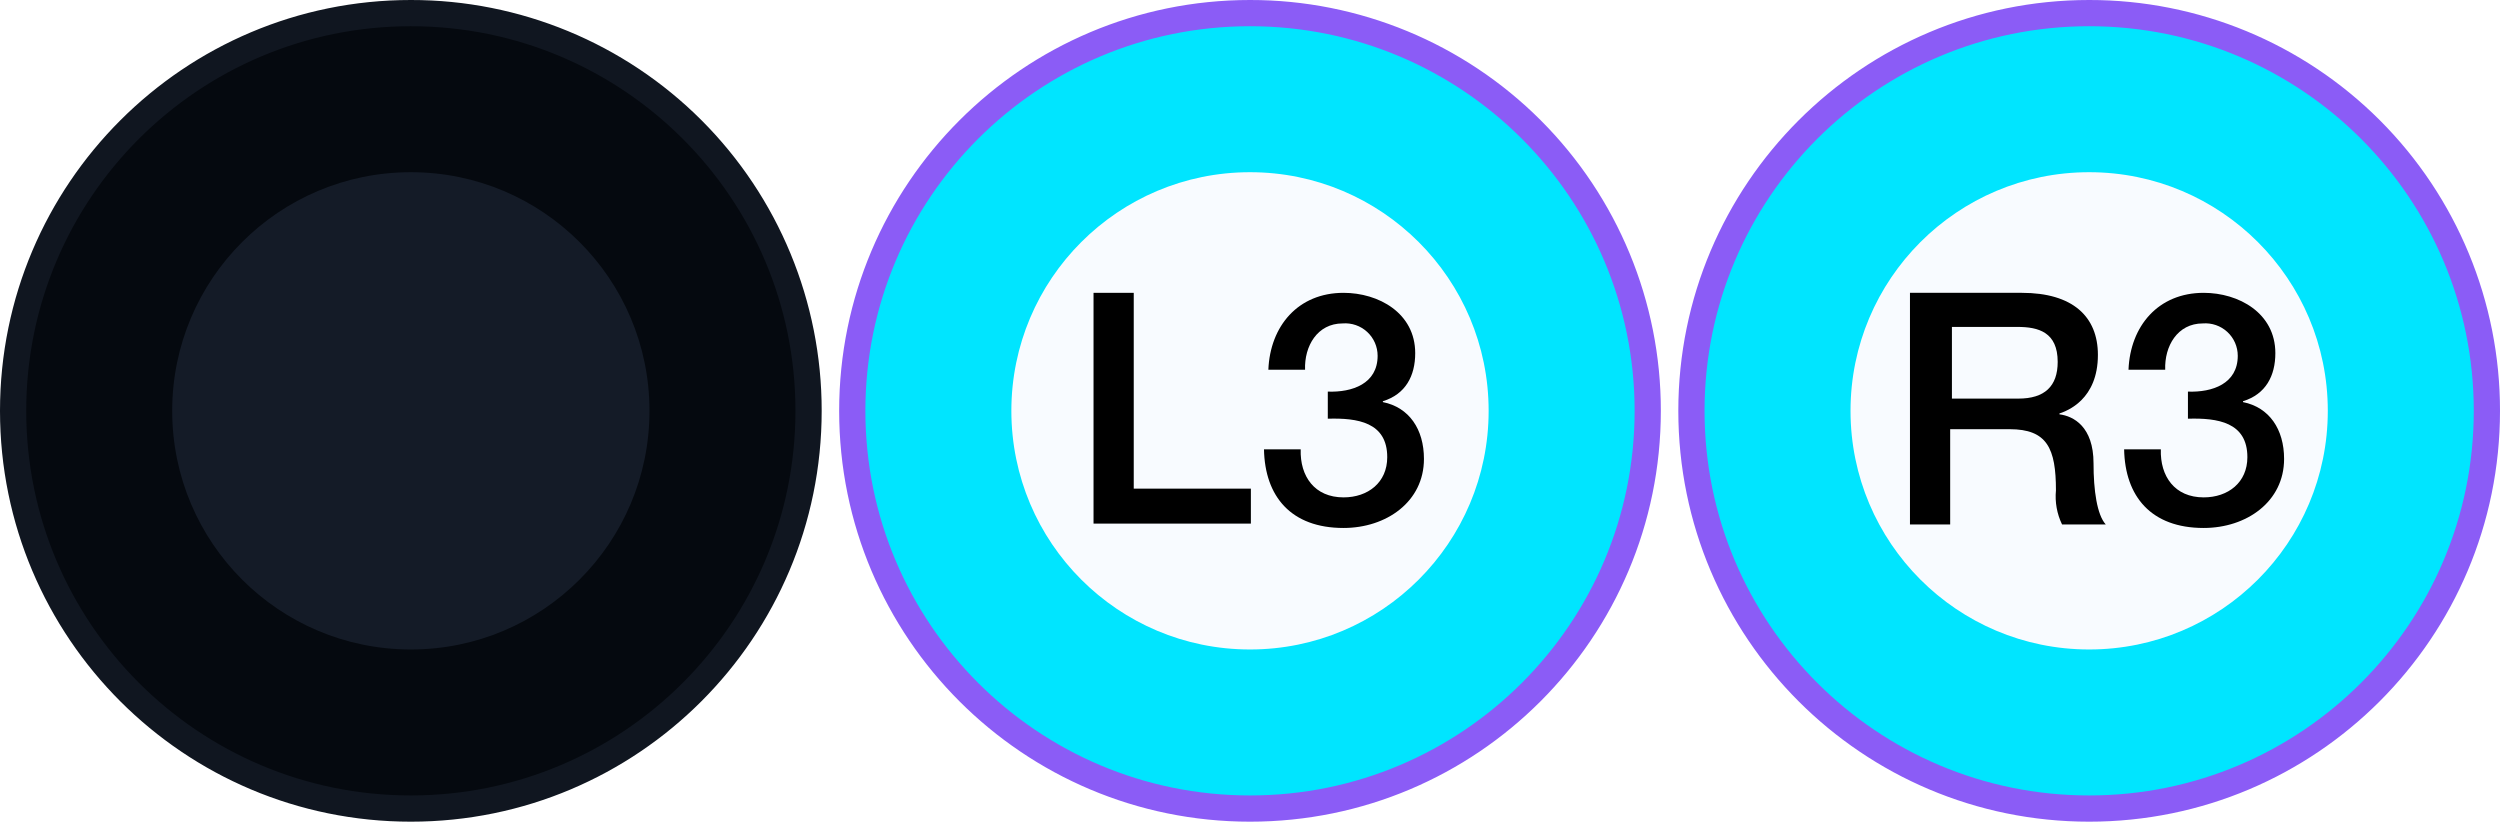
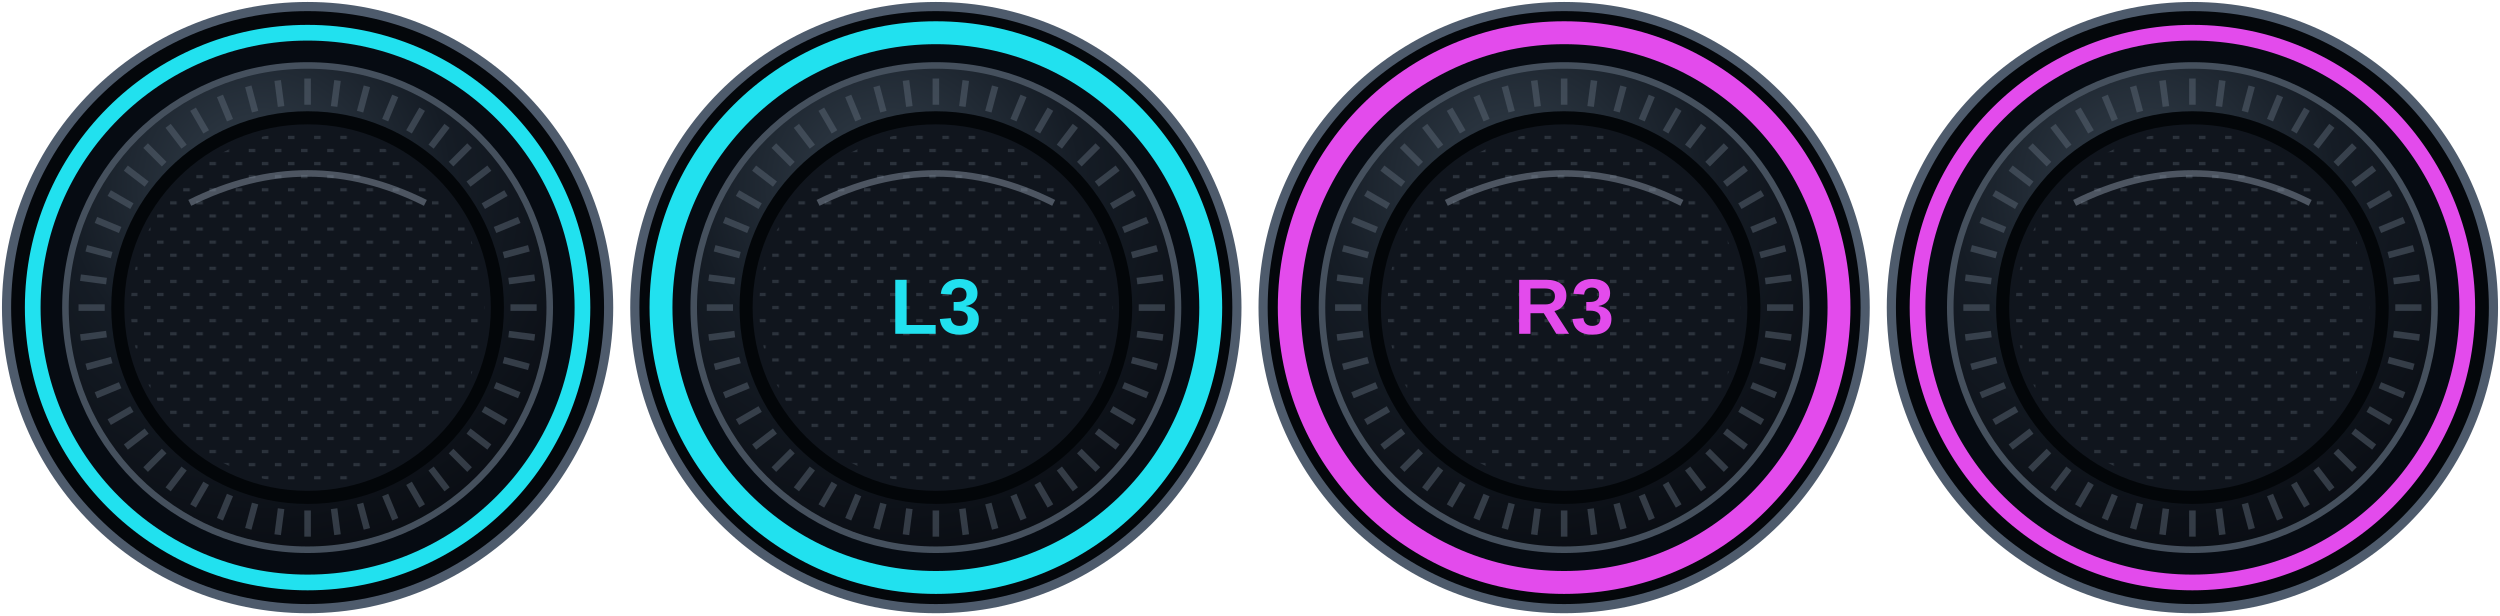
- <svg xmlns="http://www.w3.org/2000/svg" id="Layer_1" data-name="Layer 1" width="286" height="94" viewBox="0 0 286 94">
+ <svg xmlns="http://www.w3.org/2000/svg" width="382" height="94" viewBox="0 0 382 94">
  <defs>
-     <style>
-       .cls-1 {
-         fill: #05090F;
-       }
- 
-       .cls-2 {
-         fill: #101620;
-       }
- 
-       .cls-3 {
-         fill: #141B27;
-       }
- 
-       .cls-4 {
-         fill: #00E5FF;
-       }
- 
-       .cls-5 {
-         fill: #8B5CF6;
-       }
- 
-       .cls-6 {
-         fill: #F8FBFF;
-       }
-     </style>
+     <radialGradient id="cap" cx=".4" cy=".25" r=".8">
+       <stop stop-color="#34404c" />
+       <stop offset=".5" stop-color="#151c25" />
+       <stop offset="1" stop-color="#090c12" />
+     </radialGradient>
+     <pattern id="grain" width="4" height="4" patternUnits="userSpaceOnUse">
+       <path d="M0 1h1M2 3h1" stroke="#8995a5" stroke-width=".5" opacity=".22" />
+     </pattern>
  </defs>
-   <g>
-     <g>
-       <path class="cls-1" d="M47,92.5A45.5,45.5,0,1,1,92.5,47,45.54,45.54,0,0,1,47,92.5Z" />
-       <path class="cls-2" d="M47,3A44,44,0,1,1,3,47,44,44,0,0,1,47,3m0-3A47,47,0,1,0,94,47,46.95,46.95,0,0,0,47,0Z" />
-     </g>
-     <circle class="cls-3" cx="47" cy="47" r="27.3" />
-   </g>
-   <g>
-     <g>
-       <path class="cls-4" d="M239,92.5A45.5,45.5,0,1,1,284.5,47,45.54,45.54,0,0,1,239,92.5Z" />
-       <path class="cls-5" d="M239,3a44,44,0,1,1-44,44A44,44,0,0,1,239,3m0-3a47,47,0,1,0,47,47A46.95,46.95,0,0,0,239,0Z" />
-     </g>
-     <circle class="cls-6" cx="239" cy="47" r="27.3" />
-     <g>
-       <path d="M218.7,33.5h12.6c5.8,0,8.7,2.7,8.7,7.1,0,5.1-3.5,6.4-4.4,6.7v.1c1.6.2,3.9,1.4,3.9,5.6,0,3.1.4,5.9,1.4,7h-5a7.36,7.36,0,0,1-.7-3.9c0-4.8-1-7-5.3-7h-6.8V60h-4.6V33.5Zm4.6,12.1h7.6q4.5,0,4.5-4.2c0-3.4-2.2-4-4.6-4h-7.5Z" />
-       <path d="M250.3,44.8c2.8.1,5.7-.9,5.7-4.1a3.71,3.71,0,0,0-4-3.7c-2.9,0-4.4,2.6-4.3,5.3h-4.2c.2-5,3.4-8.8,8.6-8.8,4,0,8.2,2.3,8.2,6.9,0,2.6-1.1,4.7-3.7,5.5V46c3,.6,4.7,3.1,4.7,6.5,0,4.9-4.3,7.9-9.2,7.9-6,0-9-3.6-9.1-9h4.2c-.1,3.1,1.6,5.5,4.9,5.5,2.8,0,5-1.7,5-4.6,0-4-3.4-4.5-6.8-4.4V44.8Z" />
-     </g>
-   </g>
-   <g>
-     <g>
-       <path class="cls-4" d="M143,92.5A45.5,45.5,0,1,1,188.5,47,45.54,45.54,0,0,1,143,92.5Z" />
-       <path class="cls-5" d="M143,3A44,44,0,1,1,99,47,44,44,0,0,1,143,3m0-3a47,47,0,1,0,47,47A46.95,46.95,0,0,0,143,0Z" />
-     </g>
-     <circle class="cls-6" cx="143" cy="47" r="27.3" />
-     <g>
-       <path d="M125.1,33.5h4.6V55.9h13.4v4h-18Z" />
-       <path d="M151.9,44.8c2.8.1,5.7-.9,5.7-4.1a3.71,3.71,0,0,0-4-3.7c-2.9,0-4.4,2.6-4.3,5.3h-4.2c.2-5,3.4-8.8,8.6-8.8,4,0,8.2,2.3,8.2,6.9,0,2.6-1.1,4.7-3.7,5.5V46c3,.6,4.7,3.1,4.7,6.5,0,4.9-4.3,7.9-9.2,7.9-6,0-9-3.6-9.1-9h4.2c-.1,3.1,1.6,5.5,4.9,5.5,2.8,0,5-1.7,5-4.6,0-4-3.4-4.5-6.8-4.4V44.8Z" />
-     </g>
+   <g transform="translate(0 0)">
+     <circle cx="47" cy="47" r="46" fill="#04070b" stroke="#4e5b6c" stroke-width="1.4" />
+     <circle cx="47" cy="47" r="42" fill="#060b12" stroke="#21e1ef" stroke-width="2.4" />
+     <circle cx="47" cy="47" r="37" fill="url(#cap)" stroke="#45505d" stroke-width="1" />
+     <path d="M78.00 47.00 L82.00 47.00" stroke="#5b6775" stroke-width="1" opacity=".5" />
+     <path d="M77.73 51.05 L81.70 51.57" stroke="#5b6775" stroke-width="1" opacity=".5" />
+     <path d="M76.94 55.02 L80.81 56.06" stroke="#5b6775" stroke-width="1" opacity=".5" />
+     <path d="M75.64 58.86 L79.34 60.39" stroke="#5b6775" stroke-width="1" opacity=".5" />
+     <path d="M73.85 62.50 L77.31 64.50" stroke="#5b6775" stroke-width="1" opacity=".5" />
+     <path d="M71.59 65.87 L74.77 68.31" stroke="#5b6775" stroke-width="1" opacity=".5" />
+     <path d="M68.92 68.92 L71.75 71.75" stroke="#5b6775" stroke-width="1" opacity=".5" />
+     <path d="M65.87 71.59 L68.31 74.77" stroke="#5b6775" stroke-width="1" opacity=".5" />
+     <path d="M62.50 73.85 L64.50 77.31" stroke="#5b6775" stroke-width="1" opacity=".5" />
+     <path d="M58.86 75.64 L60.39 79.34" stroke="#5b6775" stroke-width="1" opacity=".5" />
+     <path d="M55.02 76.94 L56.06 80.81" stroke="#5b6775" stroke-width="1" opacity=".5" />
+     <path d="M51.05 77.73 L51.57 81.70" stroke="#5b6775" stroke-width="1" opacity=".5" />
+     <path d="M47.00 78.00 L47.00 82.00" stroke="#5b6775" stroke-width="1" opacity=".5" />
+     <path d="M42.95 77.73 L42.43 81.70" stroke="#5b6775" stroke-width="1" opacity=".5" />
+     <path d="M38.98 76.94 L37.94 80.81" stroke="#5b6775" stroke-width="1" opacity=".5" />
+     <path d="M35.14 75.64 L33.61 79.34" stroke="#5b6775" stroke-width="1" opacity=".5" />
+     <path d="M31.50 73.85 L29.50 77.31" stroke="#5b6775" stroke-width="1" opacity=".5" />
+     <path d="M28.13 71.59 L25.69 74.77" stroke="#5b6775" stroke-width="1" opacity=".5" />
+     <path d="M25.08 68.92 L22.25 71.75" stroke="#5b6775" stroke-width="1" opacity=".5" />
+     <path d="M22.41 65.87 L19.23 68.31" stroke="#5b6775" stroke-width="1" opacity=".5" />
+     <path d="M20.15 62.50 L16.69 64.50" stroke="#5b6775" stroke-width="1" opacity=".5" />
+     <path d="M18.36 58.86 L14.66 60.39" stroke="#5b6775" stroke-width="1" opacity=".5" />
+     <path d="M17.06 55.02 L13.19 56.06" stroke="#5b6775" stroke-width="1" opacity=".5" />
+     <path d="M16.27 51.05 L12.30 51.57" stroke="#5b6775" stroke-width="1" opacity=".5" />
+     <path d="M16.00 47.00 L12.00 47.00" stroke="#5b6775" stroke-width="1" opacity=".5" />
+     <path d="M16.27 42.95 L12.30 42.43" stroke="#5b6775" stroke-width="1" opacity=".5" />
+     <path d="M17.06 38.98 L13.19 37.94" stroke="#5b6775" stroke-width="1" opacity=".5" />
+     <path d="M18.36 35.14 L14.66 33.61" stroke="#5b6775" stroke-width="1" opacity=".5" />
+     <path d="M20.15 31.50 L16.69 29.50" stroke="#5b6775" stroke-width="1" opacity=".5" />
+     <path d="M22.41 28.13 L19.23 25.69" stroke="#5b6775" stroke-width="1" opacity=".5" />
+     <path d="M25.08 25.08 L22.25 22.25" stroke="#5b6775" stroke-width="1" opacity=".5" />
+     <path d="M28.13 22.41 L25.69 19.23" stroke="#5b6775" stroke-width="1" opacity=".5" />
+     <path d="M31.50 20.15 L29.50 16.69" stroke="#5b6775" stroke-width="1" opacity=".5" />
+     <path d="M35.14 18.36 L33.61 14.66" stroke="#5b6775" stroke-width="1" opacity=".5" />
+     <path d="M38.98 17.06 L37.94 13.19" stroke="#5b6775" stroke-width="1" opacity=".5" />
+     <path d="M42.95 16.27 L42.43 12.30" stroke="#5b6775" stroke-width="1" opacity=".5" />
+     <path d="M47.00 16.00 L47.00 12.00" stroke="#5b6775" stroke-width="1" opacity=".5" />
+     <path d="M51.05 16.27 L51.57 12.30" stroke="#5b6775" stroke-width="1" opacity=".5" />
+     <path d="M55.02 17.06 L56.06 13.19" stroke="#5b6775" stroke-width="1" opacity=".5" />
+     <path d="M58.86 18.36 L60.39 14.66" stroke="#5b6775" stroke-width="1" opacity=".5" />
+     <path d="M62.50 20.15 L64.50 16.69" stroke="#5b6775" stroke-width="1" opacity=".5" />
+     <path d="M65.87 22.41 L68.31 19.23" stroke="#5b6775" stroke-width="1" opacity=".5" />
+     <path d="M68.92 25.08 L71.75 22.25" stroke="#5b6775" stroke-width="1" opacity=".5" />
+     <path d="M71.59 28.13 L74.77 25.69" stroke="#5b6775" stroke-width="1" opacity=".5" />
+     <path d="M73.85 31.50 L77.31 29.50" stroke="#5b6775" stroke-width="1" opacity=".5" />
+     <path d="M75.64 35.14 L79.34 33.61" stroke="#5b6775" stroke-width="1" opacity=".5" />
+     <path d="M76.94 38.98 L80.81 37.94" stroke="#5b6775" stroke-width="1" opacity=".5" />
+     <path d="M77.73 42.95 L81.70 42.43" stroke="#5b6775" stroke-width="1" opacity=".5" />
+     <circle cx="47" cy="47" r="29" fill="#10151d" stroke="#030609" stroke-width="2" />
+     <circle cx="47" cy="47" r="27" fill="url(#grain)" />
+     <path d="M29 31Q47 22 65 31" fill="none" stroke="#8995a5" stroke-width="1" opacity=".5" />
+   </g>
+   <g transform="translate(96 0)">
+     <circle cx="47" cy="47" r="46" fill="#04070b" stroke="#4e5b6c" stroke-width="1.4" />
+     <circle cx="47" cy="47" r="42" fill="#060b12" stroke="#21e1ef" stroke-width="3.5" />
+     <circle cx="47" cy="47" r="37" fill="url(#cap)" stroke="#45505d" stroke-width="1" />
+     <path d="M78.00 47.00 L82.00 47.00" stroke="#5b6775" stroke-width="1" opacity=".5" />
+     <path d="M77.73 51.05 L81.70 51.57" stroke="#5b6775" stroke-width="1" opacity=".5" />
+     <path d="M76.94 55.02 L80.81 56.06" stroke="#5b6775" stroke-width="1" opacity=".5" />
+     <path d="M75.64 58.86 L79.34 60.39" stroke="#5b6775" stroke-width="1" opacity=".5" />
+     <path d="M73.85 62.50 L77.31 64.50" stroke="#5b6775" stroke-width="1" opacity=".5" />
+     <path d="M71.59 65.87 L74.77 68.31" stroke="#5b6775" stroke-width="1" opacity=".5" />
+     <path d="M68.92 68.92 L71.75 71.75" stroke="#5b6775" stroke-width="1" opacity=".5" />
+     <path d="M65.87 71.59 L68.31 74.77" stroke="#5b6775" stroke-width="1" opacity=".5" />
+     <path d="M62.50 73.85 L64.50 77.31" stroke="#5b6775" stroke-width="1" opacity=".5" />
+     <path d="M58.86 75.64 L60.39 79.34" stroke="#5b6775" stroke-width="1" opacity=".5" />
+     <path d="M55.02 76.94 L56.06 80.81" stroke="#5b6775" stroke-width="1" opacity=".5" />
+     <path d="M51.05 77.73 L51.57 81.70" stroke="#5b6775" stroke-width="1" opacity=".5" />
+     <path d="M47.00 78.00 L47.00 82.00" stroke="#5b6775" stroke-width="1" opacity=".5" />
+     <path d="M42.95 77.73 L42.43 81.70" stroke="#5b6775" stroke-width="1" opacity=".5" />
+     <path d="M38.98 76.94 L37.94 80.81" stroke="#5b6775" stroke-width="1" opacity=".5" />
+     <path d="M35.14 75.64 L33.61 79.34" stroke="#5b6775" stroke-width="1" opacity=".5" />
+     <path d="M31.50 73.85 L29.50 77.31" stroke="#5b6775" stroke-width="1" opacity=".5" />
+     <path d="M28.13 71.59 L25.69 74.77" stroke="#5b6775" stroke-width="1" opacity=".5" />
+     <path d="M25.08 68.92 L22.25 71.75" stroke="#5b6775" stroke-width="1" opacity=".5" />
+     <path d="M22.41 65.87 L19.23 68.31" stroke="#5b6775" stroke-width="1" opacity=".5" />
+     <path d="M20.15 62.50 L16.69 64.50" stroke="#5b6775" stroke-width="1" opacity=".5" />
+     <path d="M18.36 58.86 L14.66 60.39" stroke="#5b6775" stroke-width="1" opacity=".5" />
+     <path d="M17.06 55.02 L13.19 56.06" stroke="#5b6775" stroke-width="1" opacity=".5" />
+     <path d="M16.27 51.05 L12.30 51.57" stroke="#5b6775" stroke-width="1" opacity=".5" />
+     <path d="M16.00 47.00 L12.00 47.00" stroke="#5b6775" stroke-width="1" opacity=".5" />
+     <path d="M16.27 42.95 L12.30 42.43" stroke="#5b6775" stroke-width="1" opacity=".5" />
+     <path d="M17.06 38.98 L13.19 37.94" stroke="#5b6775" stroke-width="1" opacity=".5" />
+     <path d="M18.36 35.14 L14.66 33.61" stroke="#5b6775" stroke-width="1" opacity=".5" />
+     <path d="M20.15 31.50 L16.69 29.50" stroke="#5b6775" stroke-width="1" opacity=".5" />
+     <path d="M22.41 28.13 L19.23 25.69" stroke="#5b6775" stroke-width="1" opacity=".5" />
+     <path d="M25.08 25.08 L22.25 22.25" stroke="#5b6775" stroke-width="1" opacity=".5" />
+     <path d="M28.13 22.41 L25.69 19.23" stroke="#5b6775" stroke-width="1" opacity=".5" />
+     <path d="M31.50 20.15 L29.50 16.69" stroke="#5b6775" stroke-width="1" opacity=".5" />
+     <path d="M35.14 18.36 L33.61 14.66" stroke="#5b6775" stroke-width="1" opacity=".5" />
+     <path d="M38.98 17.06 L37.94 13.19" stroke="#5b6775" stroke-width="1" opacity=".5" />
+     <path d="M42.95 16.27 L42.43 12.30" stroke="#5b6775" stroke-width="1" opacity=".5" />
+     <path d="M47.00 16.00 L47.00 12.00" stroke="#5b6775" stroke-width="1" opacity=".5" />
+     <path d="M51.05 16.27 L51.57 12.30" stroke="#5b6775" stroke-width="1" opacity=".5" />
+     <path d="M55.02 17.06 L56.06 13.19" stroke="#5b6775" stroke-width="1" opacity=".5" />
+     <path d="M58.86 18.36 L60.39 14.66" stroke="#5b6775" stroke-width="1" opacity=".5" />
+     <path d="M62.50 20.15 L64.50 16.69" stroke="#5b6775" stroke-width="1" opacity=".5" />
+     <path d="M65.87 22.41 L68.31 19.23" stroke="#5b6775" stroke-width="1" opacity=".5" />
+     <path d="M68.92 25.08 L71.75 22.25" stroke="#5b6775" stroke-width="1" opacity=".5" />
+     <path d="M71.59 28.13 L74.77 25.69" stroke="#5b6775" stroke-width="1" opacity=".5" />
+     <path d="M73.85 31.50 L77.31 29.50" stroke="#5b6775" stroke-width="1" opacity=".5" />
+     <path d="M75.64 35.14 L79.34 33.61" stroke="#5b6775" stroke-width="1" opacity=".5" />
+     <path d="M76.94 38.98 L80.81 37.94" stroke="#5b6775" stroke-width="1" opacity=".5" />
+     <path d="M77.73 42.95 L81.70 42.43" stroke="#5b6775" stroke-width="1" opacity=".5" />
+     <circle cx="47" cy="47" r="29" fill="#10151d" stroke="#030609" stroke-width="2" />
+     <circle cx="47" cy="47" r="27" fill="url(#grain)" />
+     <path d="M29 31Q47 22 65 31" fill="none" stroke="#8995a5" stroke-width="1" opacity=".5" />
+     <text x="47" y="51" fill="#21e1ef" text-anchor="middle" font-family="Arial,sans-serif" font-size="12" font-weight="700">L3</text>
+   </g>
+   <g transform="translate(192 0)">
+     <circle cx="47" cy="47" r="46" fill="#04070b" stroke="#4e5b6c" stroke-width="1.4" />
+     <circle cx="47" cy="47" r="42" fill="#060b12" stroke="#e34bec" stroke-width="3.5" />
+     <circle cx="47" cy="47" r="37" fill="url(#cap)" stroke="#45505d" stroke-width="1" />
+     <path d="M78.00 47.00 L82.00 47.00" stroke="#5b6775" stroke-width="1" opacity=".5" />
+     <path d="M77.73 51.05 L81.70 51.57" stroke="#5b6775" stroke-width="1" opacity=".5" />
+     <path d="M76.94 55.02 L80.81 56.06" stroke="#5b6775" stroke-width="1" opacity=".5" />
+     <path d="M75.64 58.86 L79.34 60.39" stroke="#5b6775" stroke-width="1" opacity=".5" />
+     <path d="M73.85 62.50 L77.31 64.50" stroke="#5b6775" stroke-width="1" opacity=".5" />
+     <path d="M71.59 65.87 L74.77 68.31" stroke="#5b6775" stroke-width="1" opacity=".5" />
+     <path d="M68.92 68.92 L71.75 71.75" stroke="#5b6775" stroke-width="1" opacity=".5" />
+     <path d="M65.87 71.59 L68.31 74.77" stroke="#5b6775" stroke-width="1" opacity=".5" />
+     <path d="M62.50 73.85 L64.50 77.31" stroke="#5b6775" stroke-width="1" opacity=".5" />
+     <path d="M58.86 75.64 L60.39 79.34" stroke="#5b6775" stroke-width="1" opacity=".5" />
+     <path d="M55.02 76.94 L56.06 80.81" stroke="#5b6775" stroke-width="1" opacity=".5" />
+     <path d="M51.05 77.73 L51.57 81.70" stroke="#5b6775" stroke-width="1" opacity=".5" />
+     <path d="M47.00 78.00 L47.00 82.00" stroke="#5b6775" stroke-width="1" opacity=".5" />
+     <path d="M42.95 77.73 L42.43 81.70" stroke="#5b6775" stroke-width="1" opacity=".5" />
+     <path d="M38.98 76.94 L37.94 80.81" stroke="#5b6775" stroke-width="1" opacity=".5" />
+     <path d="M35.14 75.64 L33.61 79.34" stroke="#5b6775" stroke-width="1" opacity=".5" />
+     <path d="M31.50 73.85 L29.50 77.31" stroke="#5b6775" stroke-width="1" opacity=".5" />
+     <path d="M28.13 71.59 L25.69 74.77" stroke="#5b6775" stroke-width="1" opacity=".5" />
+     <path d="M25.08 68.92 L22.25 71.75" stroke="#5b6775" stroke-width="1" opacity=".5" />
+     <path d="M22.41 65.87 L19.23 68.31" stroke="#5b6775" stroke-width="1" opacity=".5" />
+     <path d="M20.15 62.50 L16.69 64.50" stroke="#5b6775" stroke-width="1" opacity=".5" />
+     <path d="M18.36 58.86 L14.66 60.39" stroke="#5b6775" stroke-width="1" opacity=".5" />
+     <path d="M17.06 55.02 L13.19 56.06" stroke="#5b6775" stroke-width="1" opacity=".5" />
+     <path d="M16.27 51.05 L12.30 51.57" stroke="#5b6775" stroke-width="1" opacity=".5" />
+     <path d="M16.00 47.00 L12.00 47.00" stroke="#5b6775" stroke-width="1" opacity=".5" />
+     <path d="M16.27 42.95 L12.30 42.43" stroke="#5b6775" stroke-width="1" opacity=".5" />
+     <path d="M17.06 38.98 L13.19 37.94" stroke="#5b6775" stroke-width="1" opacity=".5" />
+     <path d="M18.36 35.14 L14.66 33.61" stroke="#5b6775" stroke-width="1" opacity=".5" />
+     <path d="M20.15 31.50 L16.69 29.50" stroke="#5b6775" stroke-width="1" opacity=".5" />
+     <path d="M22.41 28.13 L19.23 25.69" stroke="#5b6775" stroke-width="1" opacity=".5" />
+     <path d="M25.08 25.08 L22.25 22.25" stroke="#5b6775" stroke-width="1" opacity=".5" />
+     <path d="M28.13 22.41 L25.69 19.23" stroke="#5b6775" stroke-width="1" opacity=".5" />
+     <path d="M31.50 20.15 L29.50 16.69" stroke="#5b6775" stroke-width="1" opacity=".5" />
+     <path d="M35.14 18.36 L33.61 14.66" stroke="#5b6775" stroke-width="1" opacity=".5" />
+     <path d="M38.98 17.06 L37.94 13.19" stroke="#5b6775" stroke-width="1" opacity=".5" />
+     <path d="M42.95 16.27 L42.43 12.30" stroke="#5b6775" stroke-width="1" opacity=".5" />
+     <path d="M47.00 16.00 L47.00 12.00" stroke="#5b6775" stroke-width="1" opacity=".5" />
+     <path d="M51.05 16.27 L51.57 12.30" stroke="#5b6775" stroke-width="1" opacity=".5" />
+     <path d="M55.02 17.06 L56.06 13.19" stroke="#5b6775" stroke-width="1" opacity=".5" />
+     <path d="M58.86 18.36 L60.39 14.66" stroke="#5b6775" stroke-width="1" opacity=".5" />
+     <path d="M62.50 20.15 L64.50 16.69" stroke="#5b6775" stroke-width="1" opacity=".5" />
+     <path d="M65.87 22.41 L68.31 19.23" stroke="#5b6775" stroke-width="1" opacity=".5" />
+     <path d="M68.92 25.08 L71.75 22.25" stroke="#5b6775" stroke-width="1" opacity=".5" />
+     <path d="M71.59 28.13 L74.77 25.69" stroke="#5b6775" stroke-width="1" opacity=".5" />
+     <path d="M73.85 31.50 L77.31 29.50" stroke="#5b6775" stroke-width="1" opacity=".5" />
+     <path d="M75.64 35.14 L79.34 33.61" stroke="#5b6775" stroke-width="1" opacity=".5" />
+     <path d="M76.94 38.98 L80.81 37.94" stroke="#5b6775" stroke-width="1" opacity=".5" />
+     <path d="M77.73 42.95 L81.70 42.43" stroke="#5b6775" stroke-width="1" opacity=".5" />
+     <circle cx="47" cy="47" r="29" fill="#10151d" stroke="#030609" stroke-width="2" />
+     <circle cx="47" cy="47" r="27" fill="url(#grain)" />
+     <path d="M29 31Q47 22 65 31" fill="none" stroke="#8995a5" stroke-width="1" opacity=".5" />
+     <text x="47" y="51" fill="#e34bec" text-anchor="middle" font-family="Arial,sans-serif" font-size="12" font-weight="700">R3</text>
+   </g>
+   <g transform="translate(288 0)">
+     <circle cx="47" cy="47" r="46" fill="#04070b" stroke="#4e5b6c" stroke-width="1.4" />
+     <circle cx="47" cy="47" r="42" fill="#060b12" stroke="#e34bec" stroke-width="2.4" />
+     <circle cx="47" cy="47" r="37" fill="url(#cap)" stroke="#45505d" stroke-width="1" />
+     <path d="M78.00 47.00 L82.00 47.00" stroke="#5b6775" stroke-width="1" opacity=".5" />
+     <path d="M77.73 51.05 L81.70 51.57" stroke="#5b6775" stroke-width="1" opacity=".5" />
+     <path d="M76.94 55.02 L80.81 56.06" stroke="#5b6775" stroke-width="1" opacity=".5" />
+     <path d="M75.64 58.86 L79.34 60.39" stroke="#5b6775" stroke-width="1" opacity=".5" />
+     <path d="M73.85 62.50 L77.31 64.50" stroke="#5b6775" stroke-width="1" opacity=".5" />
+     <path d="M71.59 65.87 L74.77 68.31" stroke="#5b6775" stroke-width="1" opacity=".5" />
+     <path d="M68.92 68.92 L71.75 71.75" stroke="#5b6775" stroke-width="1" opacity=".5" />
+     <path d="M65.87 71.59 L68.31 74.77" stroke="#5b6775" stroke-width="1" opacity=".5" />
+     <path d="M62.50 73.85 L64.50 77.31" stroke="#5b6775" stroke-width="1" opacity=".5" />
+     <path d="M58.86 75.64 L60.39 79.34" stroke="#5b6775" stroke-width="1" opacity=".5" />
+     <path d="M55.02 76.94 L56.06 80.81" stroke="#5b6775" stroke-width="1" opacity=".5" />
+     <path d="M51.05 77.73 L51.57 81.70" stroke="#5b6775" stroke-width="1" opacity=".5" />
+     <path d="M47.00 78.00 L47.00 82.00" stroke="#5b6775" stroke-width="1" opacity=".5" />
+     <path d="M42.95 77.73 L42.43 81.70" stroke="#5b6775" stroke-width="1" opacity=".5" />
+     <path d="M38.98 76.94 L37.94 80.81" stroke="#5b6775" stroke-width="1" opacity=".5" />
+     <path d="M35.14 75.64 L33.61 79.34" stroke="#5b6775" stroke-width="1" opacity=".5" />
+     <path d="M31.50 73.85 L29.50 77.31" stroke="#5b6775" stroke-width="1" opacity=".5" />
+     <path d="M28.13 71.59 L25.69 74.77" stroke="#5b6775" stroke-width="1" opacity=".5" />
+     <path d="M25.08 68.92 L22.25 71.75" stroke="#5b6775" stroke-width="1" opacity=".5" />
+     <path d="M22.41 65.87 L19.23 68.31" stroke="#5b6775" stroke-width="1" opacity=".5" />
+     <path d="M20.15 62.50 L16.69 64.50" stroke="#5b6775" stroke-width="1" opacity=".5" />
+     <path d="M18.36 58.86 L14.66 60.39" stroke="#5b6775" stroke-width="1" opacity=".5" />
+     <path d="M17.06 55.02 L13.19 56.06" stroke="#5b6775" stroke-width="1" opacity=".5" />
+     <path d="M16.27 51.05 L12.30 51.57" stroke="#5b6775" stroke-width="1" opacity=".5" />
+     <path d="M16.00 47.00 L12.00 47.00" stroke="#5b6775" stroke-width="1" opacity=".5" />
+     <path d="M16.27 42.95 L12.30 42.43" stroke="#5b6775" stroke-width="1" opacity=".5" />
+     <path d="M17.06 38.98 L13.19 37.94" stroke="#5b6775" stroke-width="1" opacity=".5" />
+     <path d="M18.36 35.14 L14.66 33.61" stroke="#5b6775" stroke-width="1" opacity=".5" />
+     <path d="M20.15 31.50 L16.69 29.50" stroke="#5b6775" stroke-width="1" opacity=".5" />
+     <path d="M22.41 28.13 L19.23 25.69" stroke="#5b6775" stroke-width="1" opacity=".5" />
+     <path d="M25.08 25.08 L22.25 22.25" stroke="#5b6775" stroke-width="1" opacity=".5" />
+     <path d="M28.13 22.41 L25.69 19.23" stroke="#5b6775" stroke-width="1" opacity=".5" />
+     <path d="M31.50 20.15 L29.50 16.69" stroke="#5b6775" stroke-width="1" opacity=".5" />
+     <path d="M35.14 18.36 L33.61 14.66" stroke="#5b6775" stroke-width="1" opacity=".5" />
+     <path d="M38.98 17.06 L37.94 13.19" stroke="#5b6775" stroke-width="1" opacity=".5" />
+     <path d="M42.95 16.27 L42.43 12.30" stroke="#5b6775" stroke-width="1" opacity=".5" />
+     <path d="M47.00 16.00 L47.00 12.00" stroke="#5b6775" stroke-width="1" opacity=".5" />
+     <path d="M51.05 16.27 L51.57 12.30" stroke="#5b6775" stroke-width="1" opacity=".5" />
+     <path d="M55.02 17.06 L56.06 13.19" stroke="#5b6775" stroke-width="1" opacity=".5" />
+     <path d="M58.86 18.36 L60.39 14.66" stroke="#5b6775" stroke-width="1" opacity=".5" />
+     <path d="M62.50 20.15 L64.50 16.69" stroke="#5b6775" stroke-width="1" opacity=".5" />
+     <path d="M65.87 22.41 L68.31 19.23" stroke="#5b6775" stroke-width="1" opacity=".5" />
+     <path d="M68.92 25.08 L71.75 22.25" stroke="#5b6775" stroke-width="1" opacity=".5" />
+     <path d="M71.59 28.13 L74.77 25.69" stroke="#5b6775" stroke-width="1" opacity=".5" />
+     <path d="M73.85 31.50 L77.31 29.50" stroke="#5b6775" stroke-width="1" opacity=".5" />
+     <path d="M75.64 35.14 L79.34 33.61" stroke="#5b6775" stroke-width="1" opacity=".5" />
+     <path d="M76.94 38.98 L80.81 37.94" stroke="#5b6775" stroke-width="1" opacity=".5" />
+     <path d="M77.73 42.95 L81.70 42.43" stroke="#5b6775" stroke-width="1" opacity=".5" />
+     <circle cx="47" cy="47" r="29" fill="#10151d" stroke="#030609" stroke-width="2" />
+     <circle cx="47" cy="47" r="27" fill="url(#grain)" />
+     <path d="M29 31Q47 22 65 31" fill="none" stroke="#8995a5" stroke-width="1" opacity=".5" />
  </g>
</svg>
